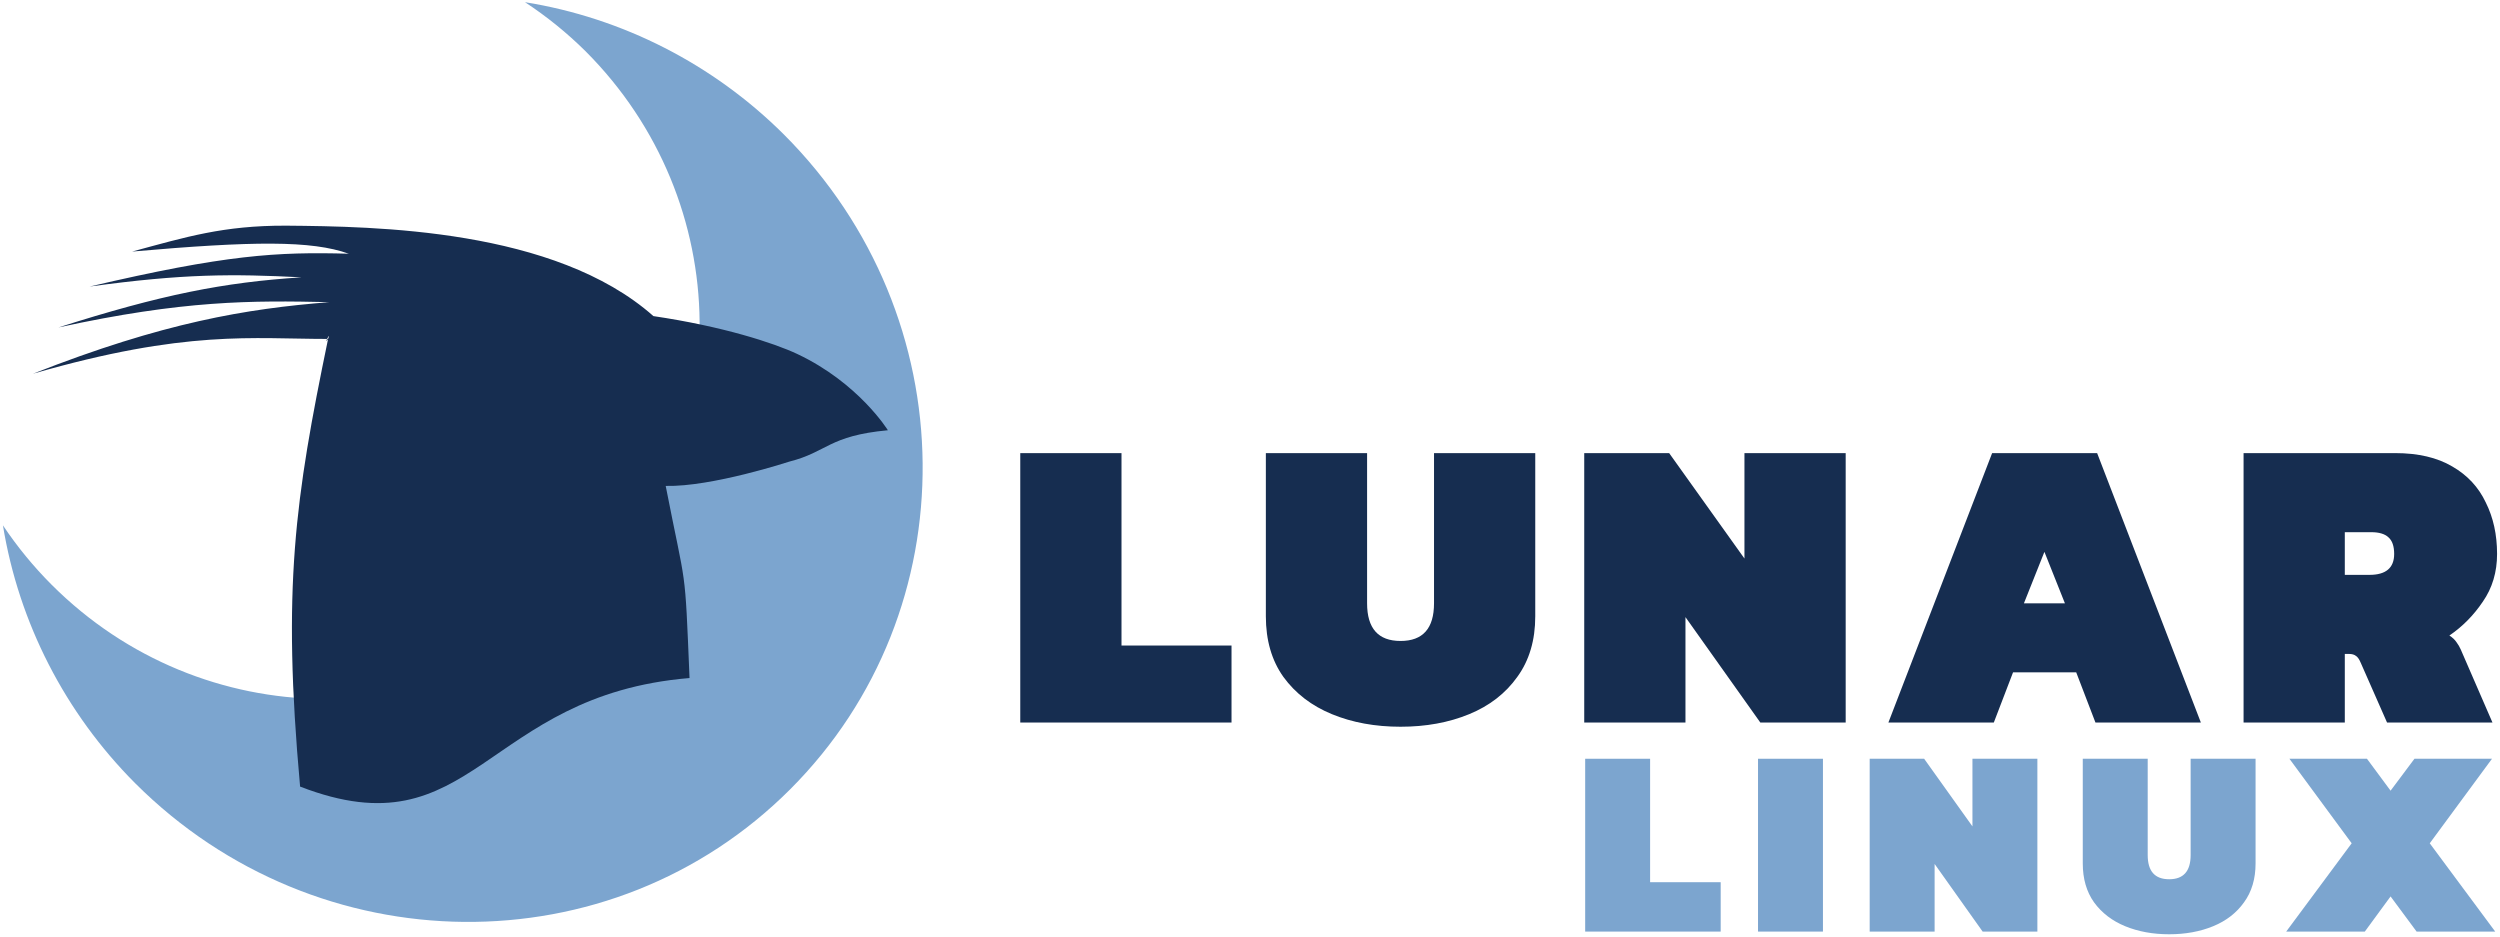
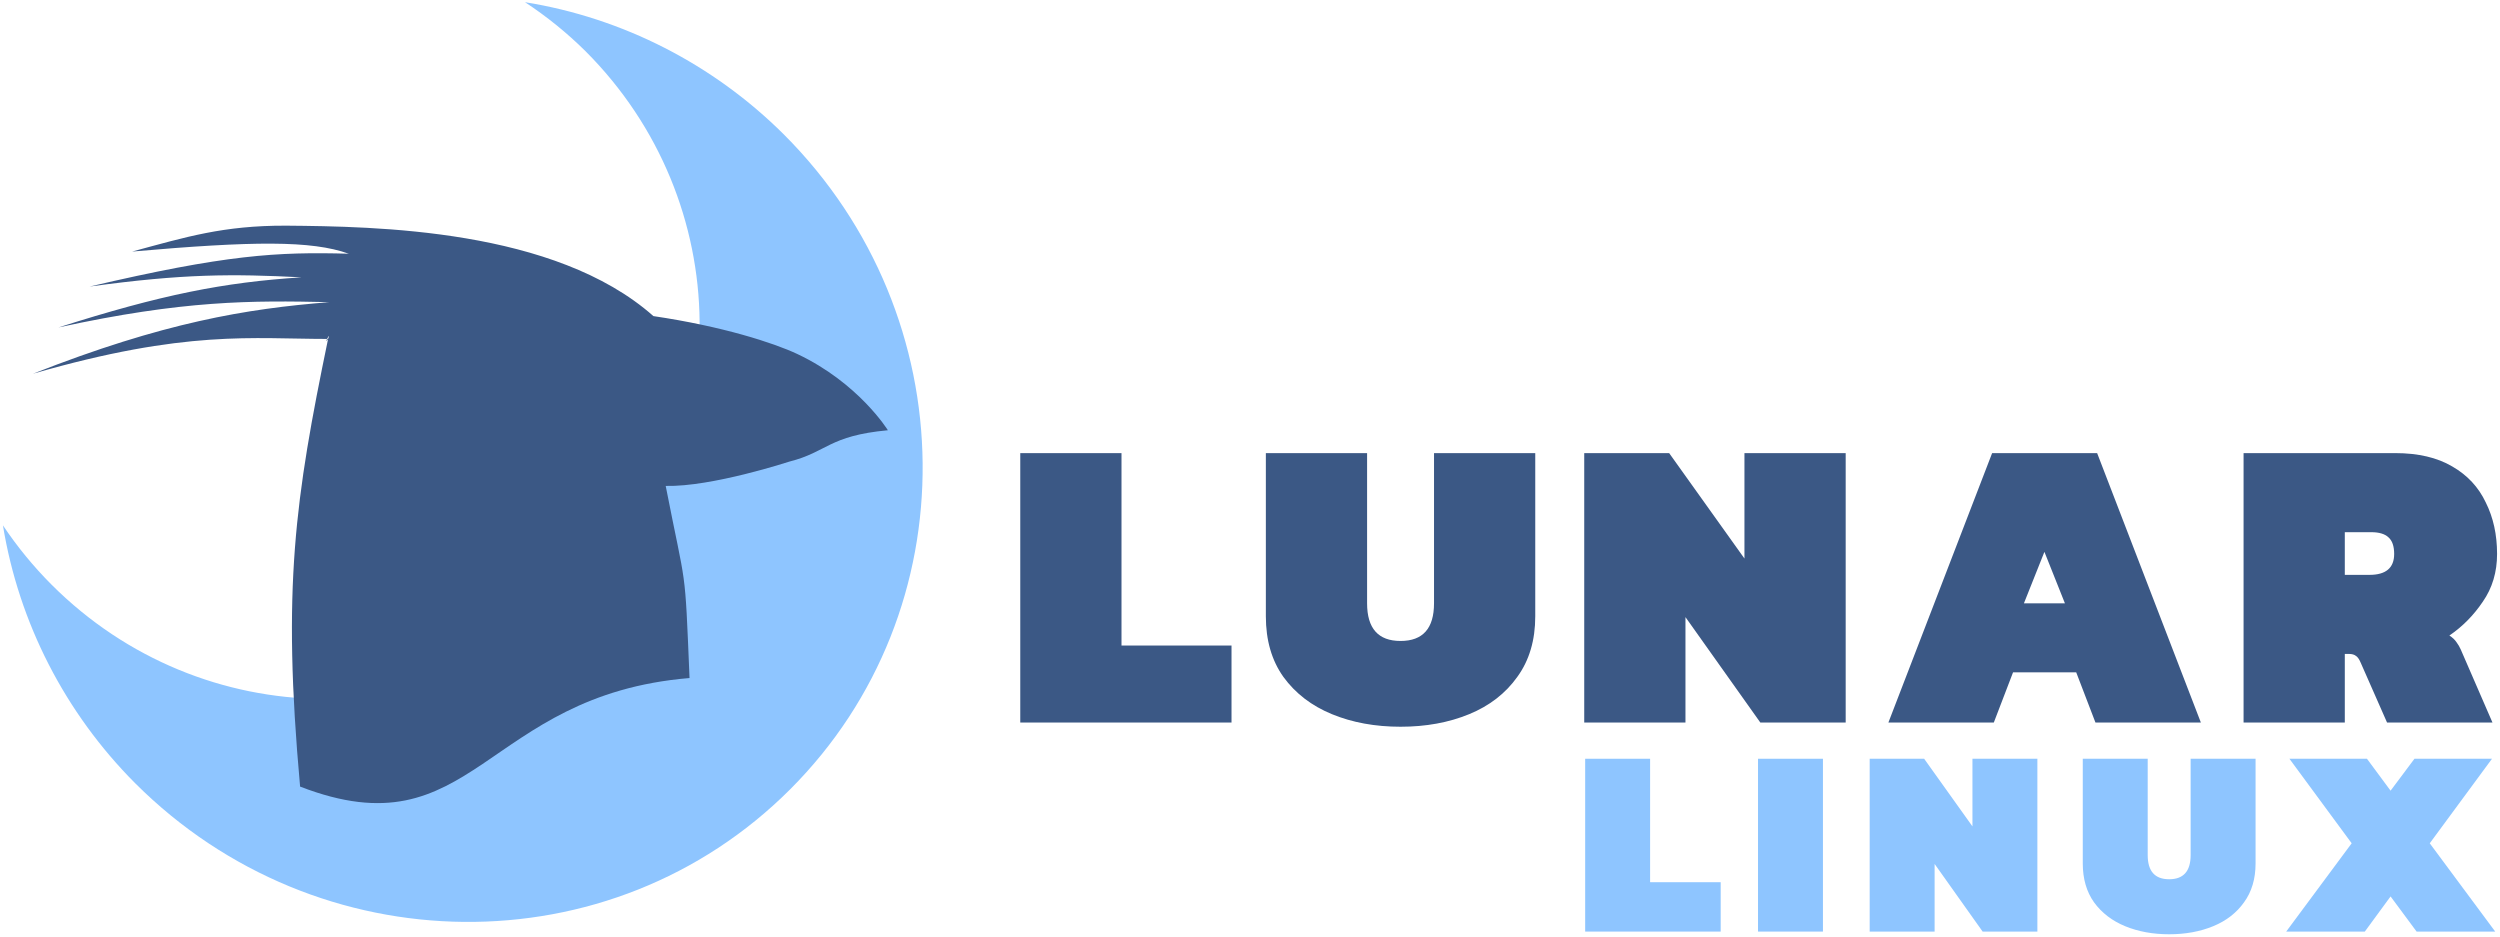
<svg xmlns="http://www.w3.org/2000/svg" width="1495" height="560" viewBox="0 0 1495 560" version="1.1" id="svg8">
  <defs id="defs2" />
  <g transform="translate(904.1432,636.7973)" id="layer1">
    <g id="g295093">
-       <path style="fill:#7ca5cf;fill-opacity:1;stroke:none;stroke-width:4.18;stroke-linecap:butt;stroke-linejoin:bevel;stroke-miterlimit:4;stroke-dasharray:none;stroke-opacity:1;paint-order:markers fill stroke" d="m -590.19,-635.487 a 230.031,225.677 44.793 0 1 36.112,29.236 230.031,225.677 44.793 0 1 3.132,322.212 230.031,225.677 44.793 0 1 -322.257,-3.028 230.031,225.677 44.793 0 1 -29.19,-35.577 279.611,274.318 44.793 0 0 79.053,154.191 279.611,274.318 44.793 0 0 391.712,3.677 279.611,274.318 44.793 0 0 -3.805,-391.656 279.611,274.318 44.793 0 0 -154.757,-79.056 z" id="path1924" />
-       <path d="M 43.791,-79.712 V -183.062 H 82.621 v 73.821 h 42.2 v 29.529 z" id="path295031" style="font-weight:900;font-size:160.468px;line-height:1.25;font-family:kanit;-inkscape-font-specification:'kanit Heavy';text-align:center;letter-spacing:16.715px;word-spacing:0px;text-anchor:middle;fill:#7ca5cf;paint-order:markers fill stroke" />
-       <path d="M 147.151,-79.712 V -183.062 h 38.83 v 103.35 z" id="path295033" style="font-weight:900;font-size:160.468px;line-height:1.25;font-family:kanit;-inkscape-font-specification:'kanit Heavy';text-align:center;letter-spacing:16.715px;word-spacing:0px;text-anchor:middle;fill:#7ca5cf;paint-order:markers fill stroke" />
-       <path d="M 213.926,-79.712 V -183.062 h 32.572 l 28.882,40.441 v -40.441 h 38.83 v 103.35 h -32.733 l -28.721,-40.441 v 40.441 z" id="path295035" style="font-weight:900;font-size:160.468px;line-height:1.25;font-family:kanit;-inkscape-font-specification:'kanit Heavy';text-align:center;letter-spacing:16.715px;word-spacing:0px;text-anchor:middle;fill:#7ca5cf;paint-order:markers fill stroke" />
-       <path d="m 393.021,-78.107 q -14.601,0 -26.315,-4.814 -11.713,-4.814 -18.613,-14.283 -6.739,-9.468 -6.739,-23.27 v -62.588 h 38.83 v 57.613 q 0,14.443 12.836,14.443 12.836,0 12.836,-14.443 v -57.613 h 38.83 v 62.588 q 0,13.801 -6.9,23.27 -6.739,9.468 -18.452,14.283 -11.713,4.814 -26.315,4.814 z" id="path295037" style="font-weight:900;font-size:160.468px;line-height:1.25;font-family:kanit;-inkscape-font-specification:'kanit Heavy';text-align:center;letter-spacing:16.715px;word-spacing:0px;text-anchor:middle;fill:#7ca5cf;paint-order:markers fill stroke" />
-       <path d="m 463.005,-79.712 39.151,-52.798 -37.226,-50.552 h 46.371 l 14.12,19.097 14.28,-19.097 h 46.371 l -37.226,50.552 39.151,52.798 h -47.013 l -15.564,-21.023 -15.404,21.023 z" id="path295039" style="font-weight:900;font-size:160.468px;line-height:1.25;font-family:kanit;-inkscape-font-specification:'kanit Heavy';text-align:center;letter-spacing:16.715px;word-spacing:0px;text-anchor:middle;fill:#7ca5cf;paint-order:markers fill stroke" />
-       <path d="m -294.024,-204.713 v -161.127 h 60.538 v 115.09 h 65.791 v 46.036 z" id="path295042" style="font-weight:900;font-size:250.176px;line-height:1.25;font-family:kanit;-inkscape-font-specification:'kanit Heavy';text-align:center;letter-spacing:13.03px;word-spacing:0px;text-anchor:middle;fill:#162d50;paint-order:markers fill stroke" />
-       <path d="m -66.612,-202.211 q -22.764,0 -41.025,-7.506 -18.261,-7.506 -29.018,-22.267 -10.507,-14.762 -10.507,-36.279 v -97.577 h 60.538 v 89.821 q 0,22.518 20.012,22.518 20.012,0 20.012,-22.518 v -89.821 h 60.538 v 97.577 q 0,21.517 -10.757,36.279 -10.507,14.762 -28.768,22.267 -18.261,7.506 -41.025,7.506 z" id="path295044" style="font-weight:900;font-size:250.176px;line-height:1.25;font-family:kanit;-inkscape-font-specification:'kanit Heavy';text-align:center;letter-spacing:13.03px;word-spacing:0px;text-anchor:middle;fill:#162d50;paint-order:markers fill stroke" />
-       <path d="m 43.227,-204.713 v -161.127 h 50.782 l 45.028,63.05 v -63.05 h 60.538 v 161.127 h -51.032 l -44.778,-63.05 v 63.05 z" id="path295046" style="font-weight:900;font-size:250.176px;line-height:1.25;font-family:kanit;-inkscape-font-specification:'kanit Heavy';text-align:center;letter-spacing:13.03px;word-spacing:0px;text-anchor:middle;fill:#162d50;paint-order:markers fill stroke" />
-       <path d="m 225.111,-204.713 62.039,-161.127 h 62.789 l 62.039,161.127 h -63.039 l -11.507,-30.024 h -37.773 l -11.507,30.024 z m 81.05,-71.306 h 24.515 l -12.258,-30.774 z" id="path295048" style="font-weight:900;font-size:250.176px;line-height:1.25;font-family:kanit;-inkscape-font-specification:'kanit Heavy';text-align:center;letter-spacing:13.03px;word-spacing:0px;text-anchor:middle;fill:#162d50;paint-order:markers fill stroke" />
-       <path d="m 437.513,-204.713 v -161.127 h 90.556 q 20.763,0 34.271,8.006 13.508,7.756 20.012,21.517 6.754,13.511 6.754,30.774 0,16.263 -8.505,28.522 -8.255,12.26 -20.012,20.266 2.752,1.751 4.253,4.003 1.501,2.002 2.502,4.253 l 19.012,43.784 H 523.316 l -15.76,-35.778 q -1.251,-3.002 -2.752,-4.003 -1.501,-1.251 -4.253,-1.251 h -2.502 v 41.032 z m 60.538,-88.319 h 14.759 q 14.759,0 14.759,-12.51 0,-7.006 -3.502,-10.008 -3.252,-3.002 -10.256,-3.002 h -15.76 z" id="path295050" style="font-weight:900;font-size:250.176px;line-height:1.25;font-family:kanit;-inkscape-font-specification:'kanit Heavy';text-align:center;letter-spacing:13.03px;word-spacing:0px;text-anchor:middle;fill:#162d50;paint-order:markers fill stroke" />
-       <path d="m -733.123,-501.851 c -37.523,-0.125 -59.837,6.792 -92.013,15.489 72.387,-6.339 107.3,-6.7 129.564,1.291 -43.057,-1.218 -73.655,0.601 -154.971,19.632 56.215,-7.713 85.232,-7.624 126.746,-5.518 -46.673,2.985 -83.887,10.37 -145.398,29.968 74.649,-16.295 115.383,-16.17 161.927,-15.118 -49.533,3.933 -99.127,12.097 -177.13,42.791 91.673,-26.496 131.513,-20.773 176.451,-20.796 -3.123,4.514 2.102,-5.622 0,0 -19.812,95.78 -27.504,148.81 -16.741,267.694 104.028,40.227 109.361,-54.652 232.884,-64.912 -2.893,-69.734 -1.794,-51.207 -14.252,-114.886 27.524,0.67 73.982,-14.556 73.982,-14.556 22.76,-5.755 23.383,-15.42 58.879,-18.736 0,0 -17.39,-28.276 -54.284,-45.653 -13.792,-6.495 -44.573,-16.509 -85.911,-22.603 -59.111,-52.369 -166.592,-53.593 -219.731,-54.089 z" style="fill:#162d50;fill-opacity:1;stroke:none;stroke-width:1;stroke-linecap:square;stroke-miterlimit:4;stroke-dasharray:none;paint-order:stroke fill markers" id="path1934" />
+       <path style="fill:#8ec5ff;fill-opacity:1;stroke:none;stroke-width:4.18;stroke-linecap:butt;stroke-linejoin:bevel;stroke-miterlimit:4;stroke-dasharray:none;stroke-opacity:1;paint-order:markers fill stroke" d="m -590.19,-635.487 a 230.031,225.677 44.793 0 1 36.112,29.236 230.031,225.677 44.793 0 1 3.132,322.212 230.031,225.677 44.793 0 1 -322.257,-3.028 230.031,225.677 44.793 0 1 -29.19,-35.577 279.611,274.318 44.793 0 0 79.053,154.191 279.611,274.318 44.793 0 0 391.712,3.677 279.611,274.318 44.793 0 0 -3.805,-391.656 279.611,274.318 44.793 0 0 -154.757,-79.056 z" id="path1924" />
+       <path d="M 43.791,-79.712 V -183.062 H 82.621 v 73.821 h 42.2 v 29.529 z" id="path295031" style="font-weight:900;font-size:160.468px;line-height:1.25;font-family:kanit;-inkscape-font-specification:'kanit Heavy';text-align:center;letter-spacing:16.715px;word-spacing:0px;text-anchor:middle;fill:#8ec5ff;paint-order:markers fill stroke" />
+       <path d="M 147.151,-79.712 V -183.062 h 38.83 v 103.35 z" id="path295033" style="font-weight:900;font-size:160.468px;line-height:1.25;font-family:kanit;-inkscape-font-specification:'kanit Heavy';text-align:center;letter-spacing:16.715px;word-spacing:0px;text-anchor:middle;fill:#8ec5ff;paint-order:markers fill stroke" />
+       <path d="M 213.926,-79.712 V -183.062 h 32.572 l 28.882,40.441 v -40.441 h 38.83 v 103.35 h -32.733 l -28.721,-40.441 v 40.441 z" id="path295035" style="font-weight:900;font-size:160.468px;line-height:1.25;font-family:kanit;-inkscape-font-specification:'kanit Heavy';text-align:center;letter-spacing:16.715px;word-spacing:0px;text-anchor:middle;fill:#8ec5ff;paint-order:markers fill stroke" />
+       <path d="m 393.021,-78.107 q -14.601,0 -26.315,-4.814 -11.713,-4.814 -18.613,-14.283 -6.739,-9.468 -6.739,-23.27 v -62.588 h 38.83 v 57.613 q 0,14.443 12.836,14.443 12.836,0 12.836,-14.443 v -57.613 h 38.83 v 62.588 q 0,13.801 -6.9,23.27 -6.739,9.468 -18.452,14.283 -11.713,4.814 -26.315,4.814 z" id="path295037" style="font-weight:900;font-size:160.468px;line-height:1.25;font-family:kanit;-inkscape-font-specification:'kanit Heavy';text-align:center;letter-spacing:16.715px;word-spacing:0px;text-anchor:middle;fill:#8ec5ff;paint-order:markers fill stroke" />
+       <path d="m 463.005,-79.712 39.151,-52.798 -37.226,-50.552 h 46.371 l 14.12,19.097 14.28,-19.097 h 46.371 l -37.226,50.552 39.151,52.798 h -47.013 l -15.564,-21.023 -15.404,21.023 z" id="path295039" style="font-weight:900;font-size:160.468px;line-height:1.25;font-family:kanit;-inkscape-font-specification:'kanit Heavy';text-align:center;letter-spacing:16.715px;word-spacing:0px;text-anchor:middle;fill:#8ec5ff;paint-order:markers fill stroke" />
+       <path d="m -294.024,-204.713 v -161.127 h 60.538 v 115.09 h 65.791 v 46.036 z" id="path295042" style="font-weight:900;font-size:250.176px;line-height:1.25;font-family:kanit;-inkscape-font-specification:'kanit Heavy';text-align:center;letter-spacing:13.03px;word-spacing:0px;text-anchor:middle;fill:#3b5885;paint-order:markers fill stroke" />
+       <path d="m -66.612,-202.211 q -22.764,0 -41.025,-7.506 -18.261,-7.506 -29.018,-22.267 -10.507,-14.762 -10.507,-36.279 v -97.577 h 60.538 v 89.821 q 0,22.518 20.012,22.518 20.012,0 20.012,-22.518 v -89.821 h 60.538 v 97.577 q 0,21.517 -10.757,36.279 -10.507,14.762 -28.768,22.267 -18.261,7.506 -41.025,7.506 z" id="path295044" style="font-weight:900;font-size:250.176px;line-height:1.25;font-family:kanit;-inkscape-font-specification:'kanit Heavy';text-align:center;letter-spacing:13.03px;word-spacing:0px;text-anchor:middle;fill:#3b5885;paint-order:markers fill stroke" />
+       <path d="m 43.227,-204.713 v -161.127 h 50.782 l 45.028,63.05 v -63.05 h 60.538 v 161.127 h -51.032 l -44.778,-63.05 v 63.05 z" id="path295046" style="font-weight:900;font-size:250.176px;line-height:1.25;font-family:kanit;-inkscape-font-specification:'kanit Heavy';text-align:center;letter-spacing:13.03px;word-spacing:0px;text-anchor:middle;fill:#3b5885;paint-order:markers fill stroke" />
+       <path d="m 225.111,-204.713 62.039,-161.127 h 62.789 l 62.039,161.127 h -63.039 l -11.507,-30.024 h -37.773 l -11.507,30.024 z m 81.05,-71.306 h 24.515 l -12.258,-30.774 z" id="path295048" style="font-weight:900;font-size:250.176px;line-height:1.25;font-family:kanit;-inkscape-font-specification:'kanit Heavy';text-align:center;letter-spacing:13.03px;word-spacing:0px;text-anchor:middle;fill:#3b5885;paint-order:markers fill stroke" />
+       <path d="m 437.513,-204.713 v -161.127 h 90.556 q 20.763,0 34.271,8.006 13.508,7.756 20.012,21.517 6.754,13.511 6.754,30.774 0,16.263 -8.505,28.522 -8.255,12.26 -20.012,20.266 2.752,1.751 4.253,4.003 1.501,2.002 2.502,4.253 l 19.012,43.784 H 523.316 l -15.76,-35.778 q -1.251,-3.002 -2.752,-4.003 -1.501,-1.251 -4.253,-1.251 h -2.502 v 41.032 z m 60.538,-88.319 h 14.759 q 14.759,0 14.759,-12.51 0,-7.006 -3.502,-10.008 -3.252,-3.002 -10.256,-3.002 h -15.76 z" id="path295050" style="font-weight:900;font-size:250.176px;line-height:1.25;font-family:kanit;-inkscape-font-specification:'kanit Heavy';text-align:center;letter-spacing:13.03px;word-spacing:0px;text-anchor:middle;fill:#3b5885;paint-order:markers fill stroke" />
+       <path d="m -733.123,-501.851 c -37.523,-0.125 -59.837,6.792 -92.013,15.489 72.387,-6.339 107.3,-6.7 129.564,1.291 -43.057,-1.218 -73.655,0.601 -154.971,19.632 56.215,-7.713 85.232,-7.624 126.746,-5.518 -46.673,2.985 -83.887,10.37 -145.398,29.968 74.649,-16.295 115.383,-16.17 161.927,-15.118 -49.533,3.933 -99.127,12.097 -177.13,42.791 91.673,-26.496 131.513,-20.773 176.451,-20.796 -3.123,4.514 2.102,-5.622 0,0 -19.812,95.78 -27.504,148.81 -16.741,267.694 104.028,40.227 109.361,-54.652 232.884,-64.912 -2.893,-69.734 -1.794,-51.207 -14.252,-114.886 27.524,0.67 73.982,-14.556 73.982,-14.556 22.76,-5.755 23.383,-15.42 58.879,-18.736 0,0 -17.39,-28.276 -54.284,-45.653 -13.792,-6.495 -44.573,-16.509 -85.911,-22.603 -59.111,-52.369 -166.592,-53.593 -219.731,-54.089 z" style="fill:#3b5885;fill-opacity:1;stroke:none;stroke-width:1;stroke-linecap:square;stroke-miterlimit:4;stroke-dasharray:none;paint-order:stroke fill markers" id="path1934" />
    </g>
  </g>
</svg>
